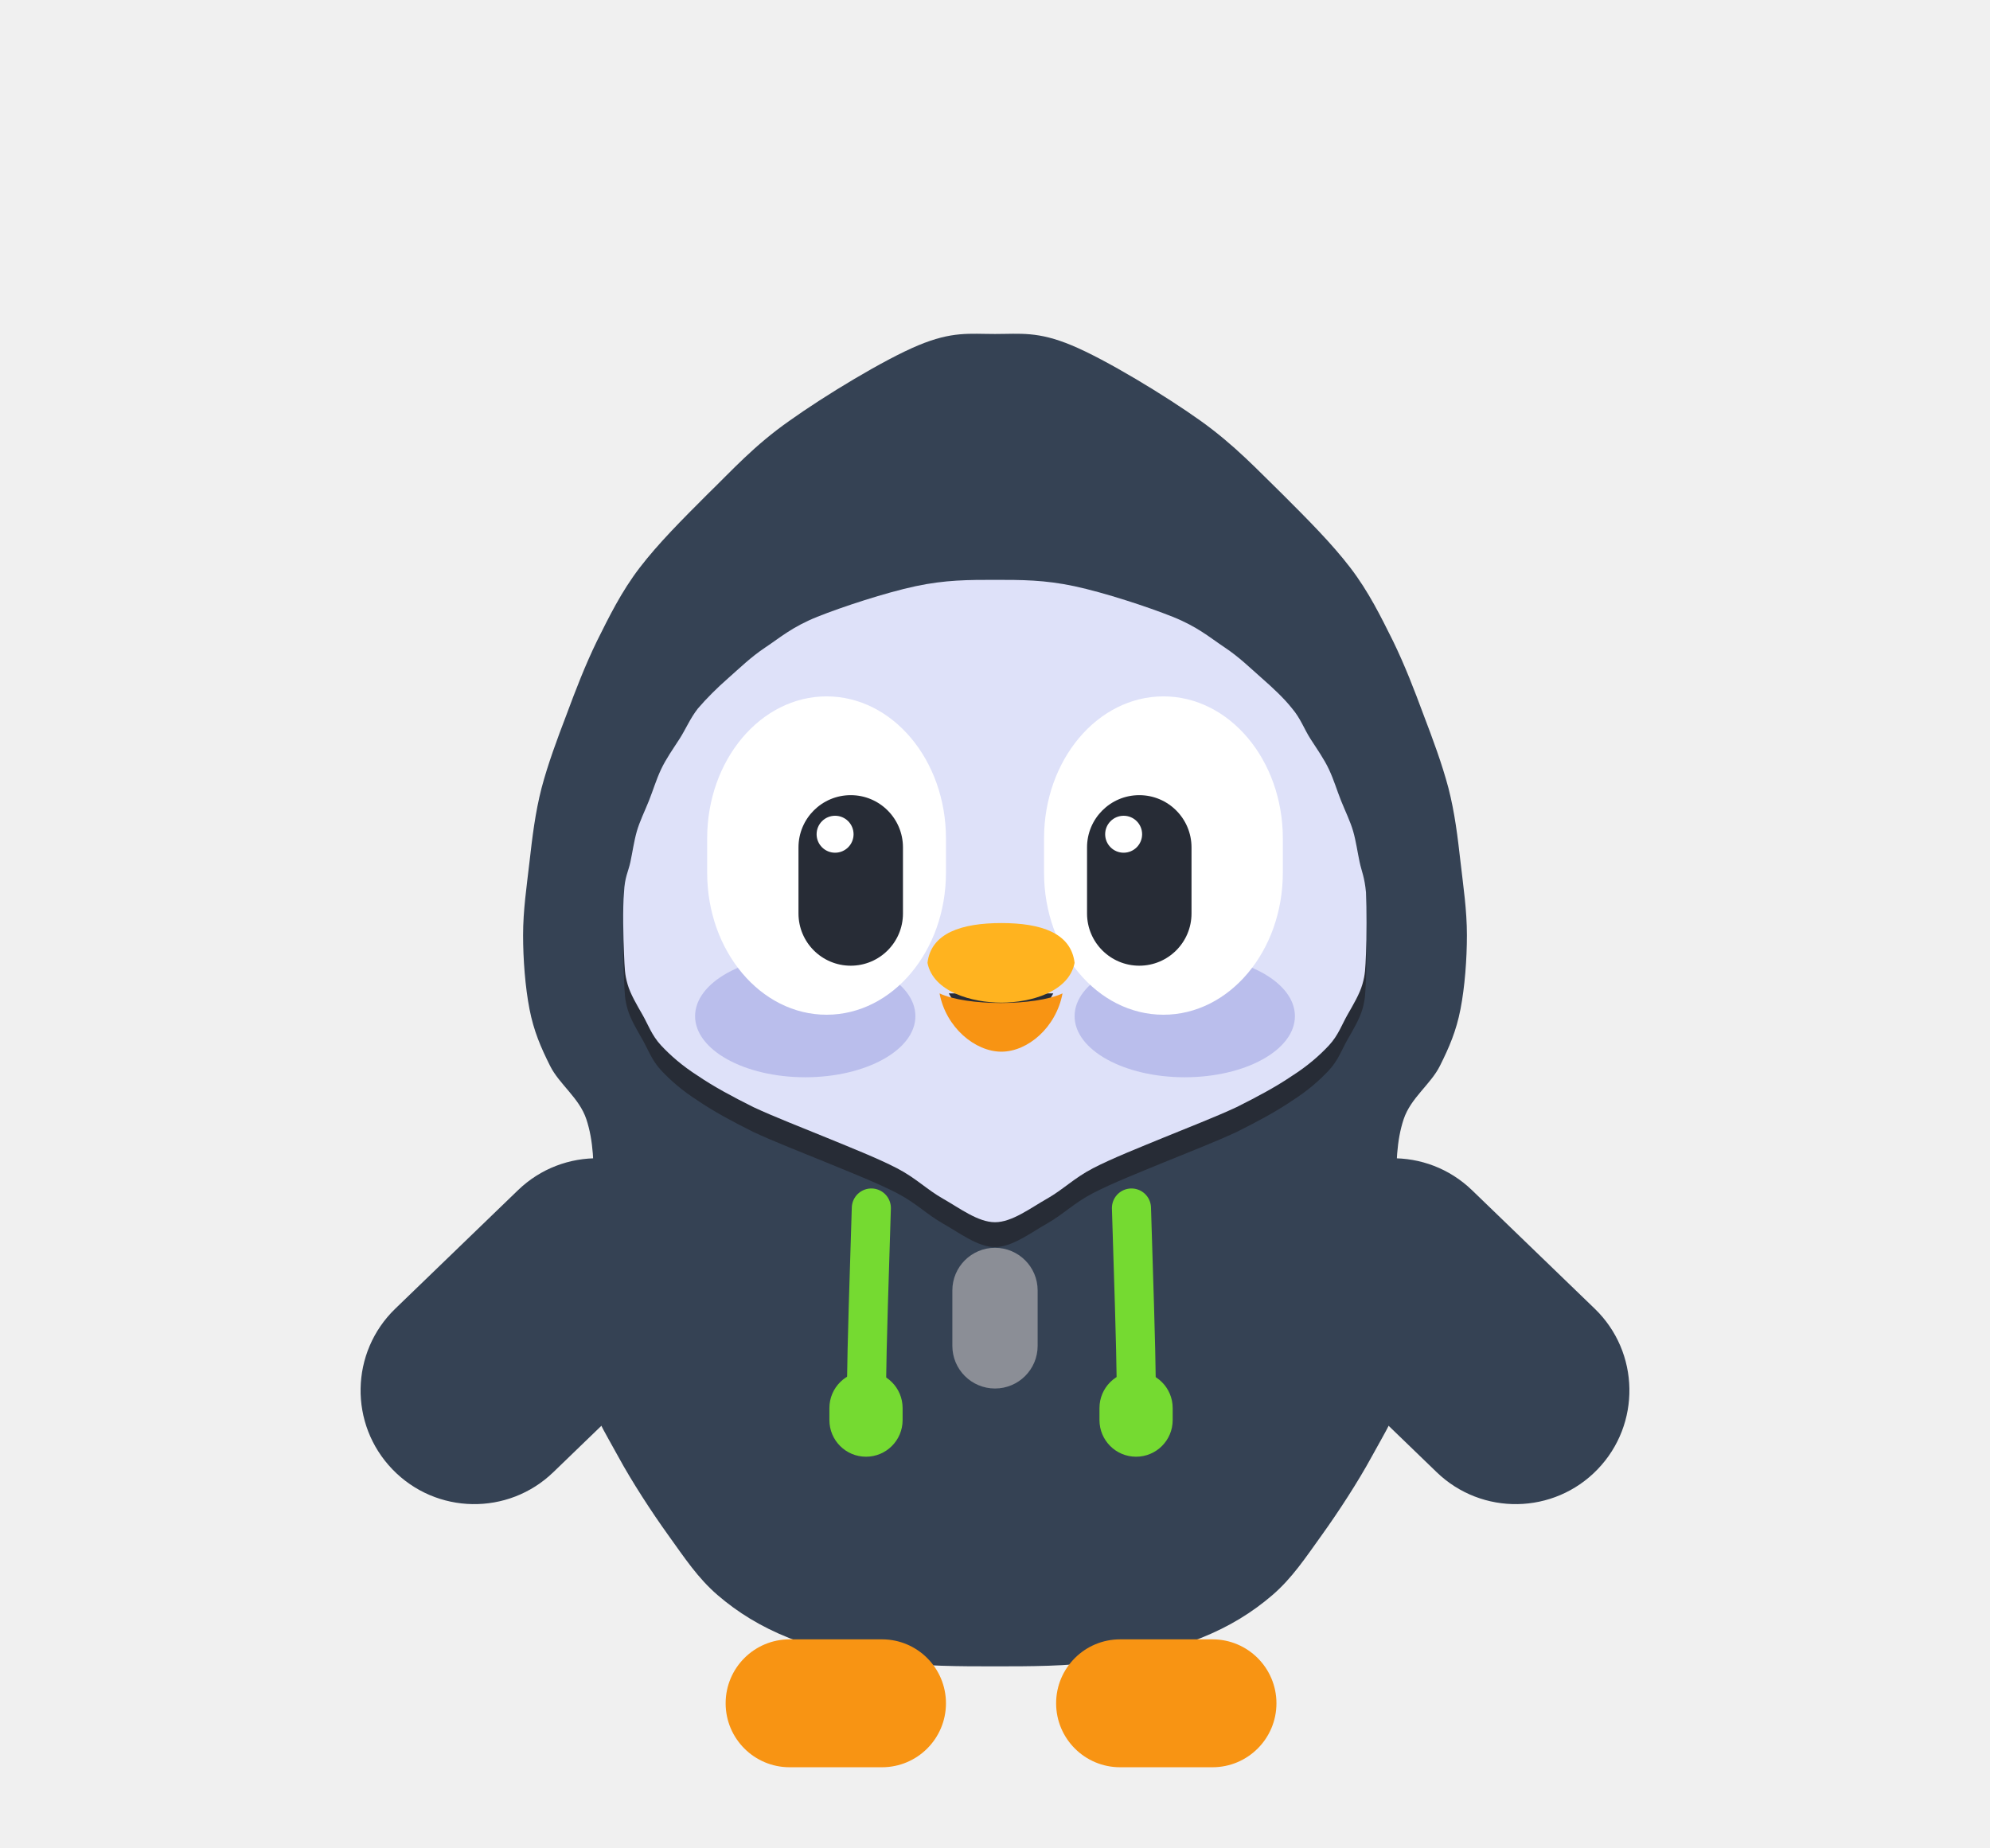
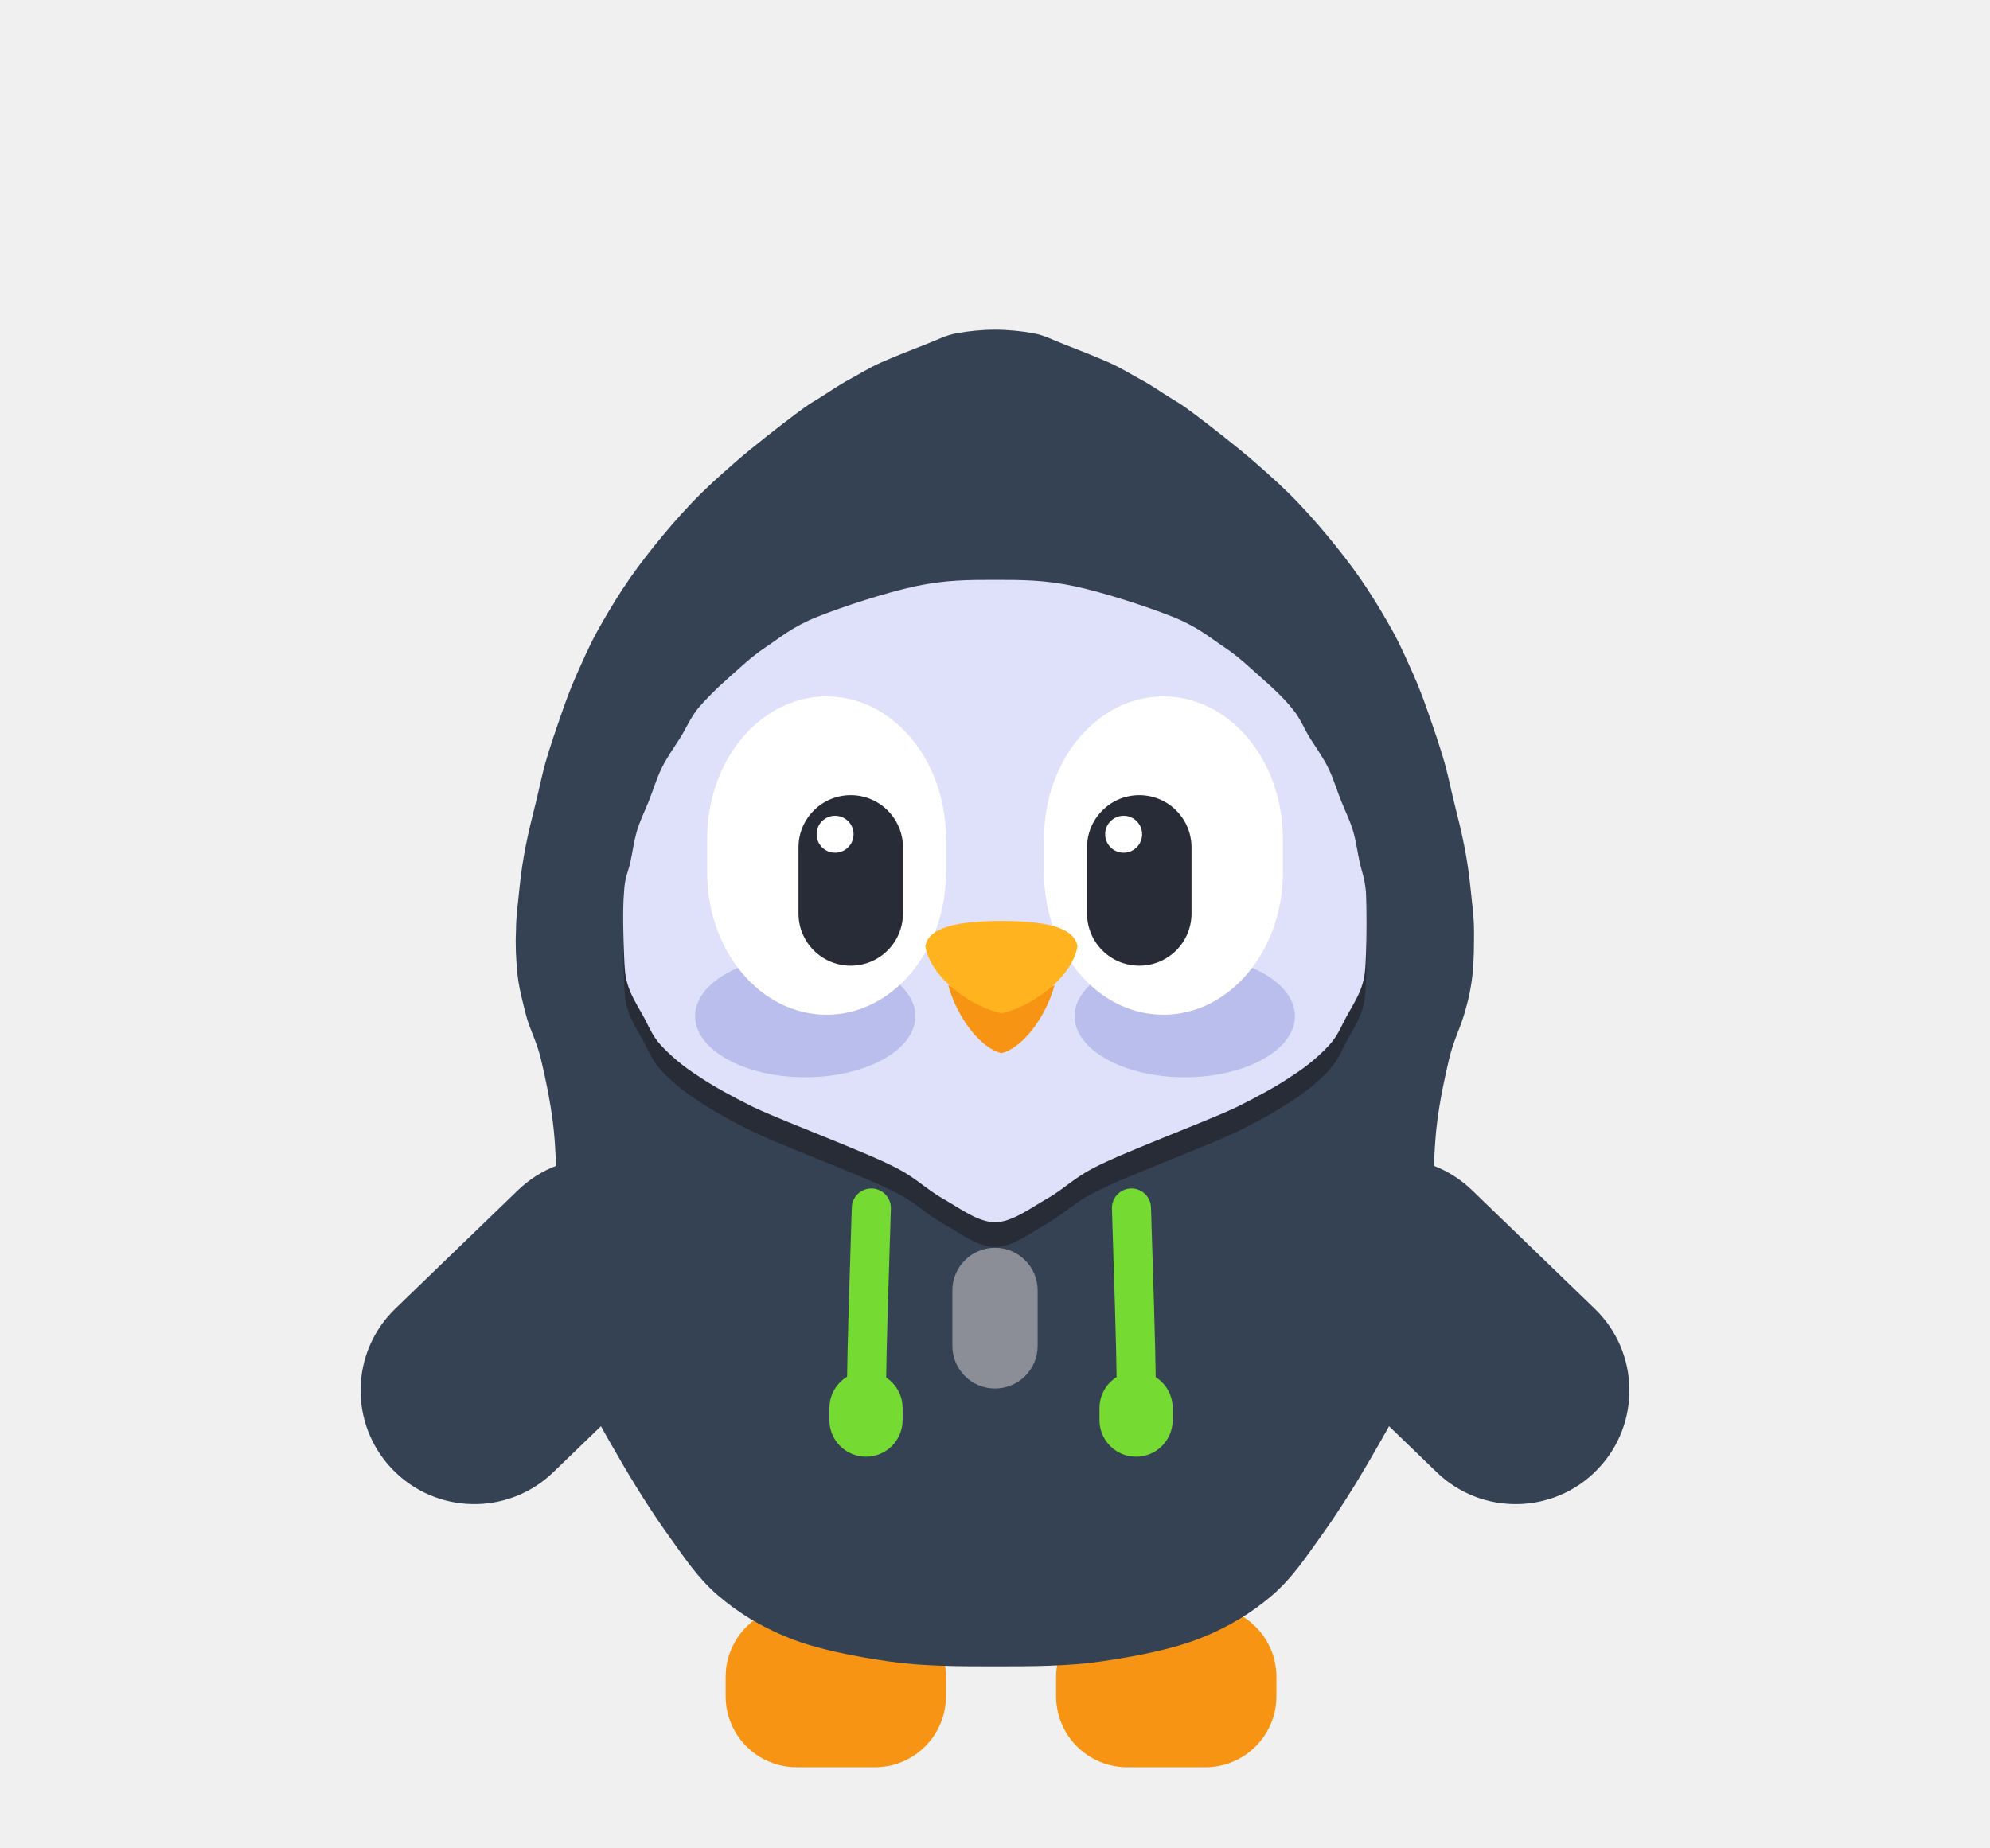
<svg xmlns="http://www.w3.org/2000/svg" viewBox="-40 -40 280 260" aria-hidden="true">
  <style>
  .byte-twinkle { transform-box: fill-box; transform-origin: center; animation: byte-twinkle 1.6s ease-in-out infinite }
  @keyframes byte-twinkle { 0%,100% { transform: scale(1) rotate(0) } 50% { transform: scale(.7) rotate(20deg) } }
  .byte-float { animation: byte-float 2.4s ease-in-out infinite }
  @keyframes byte-float { 0%,100% { transform: translateY(0) } 50% { transform: translateY(-4px) } }
  .byte-smoke { animation: byte-smoke 1.8s ease-out infinite }
  @keyframes byte-smoke { 0% { opacity: 0; transform: translateY(6px) } 25% { opacity: 1 } 100% { opacity: 0; transform: translateY(-10px) } }
  .byte-tear { animation: byte-tear 1.8s ease-in infinite }
  .byte-tear + .byte-tear { animation-delay: .6s }
  @keyframes byte-tear { 0% { opacity: 0; transform: translateY(0) } 15% { opacity: 1; transform: translateY(2px) }
    80% { opacity: 1; transform: translateY(14px) } 100% { opacity: 0; transform: translateY(18px) } }
  @media (prefers-reduced-motion: reduce) {
    .byte-twinkle, .byte-float, .byte-smoke, .byte-tear { animation: none }
    .byte-tear { transform: translateY(2px) }
  }
</style>
  <defs>
    <clipPath id="eyeL-R0">
      <rect x="59.5" y="58" width="33.6" height="44.8" rx="16.8" ry="20" />
    </clipPath>
    <clipPath id="eyeR-R0">
      <rect x="106.9" y="58" width="33.6" height="44.8" rx="16.8" ry="20" />
    </clipPath>
  </defs>
  <g>
    <g transform="translate(44 139)">
      <g transform="rotate(-44)">
        <rect x="-40" y="-16" width="56" height="32" rx="16" fill="#354254" />
      </g>
    </g>
  </g>
  <g transform="translate(200 0) scale(-1 1)">
    <g transform="translate(44 139)">
      <g transform="rotate(-44)">
        <rect x="-40" y="-16" width="56" height="32" rx="16" fill="#354254" />
      </g>
    </g>
  </g>
-   <path fill="#354254" d="M100.0 7.0 C103.6 7.0 106.0 6.6 110.8 8.6 C115.6 10.6 124.0 15.7 128.9 19.2 C133.8 22.7 137.0 26.2 140.5 29.6 C144.0 33.1 147.4 36.5 150.0 39.9 C152.6 43.3 154.3 46.8 156.0 50.2 C157.7 53.7 159.0 57.1 160.3 60.6 C161.6 64.0 162.9 67.5 163.8 70.9 C164.7 74.4 165.1 77.8 165.5 81.3 C165.9 84.8 166.4 88.1 166.4 91.6 C166.4 95.0 166.1 98.9 165.5 102.0 C164.9 105.1 163.9 107.4 162.6 110.0 C161.3 112.6 158.5 114.5 157.5 117.5 C156.5 120.5 156.4 123.9 156.5 128.0 C156.6 132.1 157.8 137.5 158.0 142.0 C158.2 146.5 158.3 151.2 157.5 155.0 C156.7 158.8 154.9 161.5 153.0 165.0 C151.1 168.5 148.3 172.8 146.0 176.0 C143.7 179.2 141.8 182.1 139.0 184.5 C136.2 186.9 133.0 188.9 129.0 190.5 C125.0 192.1 119.8 193.1 115.0 193.8 C110.2 194.5 105.0 194.5 100.0 194.5 C95.0 194.5 89.8 194.5 85.0 193.8 C80.2 193.1 75.0 192.1 71.0 190.5 C67.0 188.9 63.8 186.9 61.0 184.5 C58.2 182.1 56.3 179.2 54.0 176.0 C51.7 172.8 48.9 168.5 47.0 165.0 C45.1 161.5 43.3 158.8 42.5 155.0 C41.7 151.2 41.8 146.5 42.0 142.0 C42.2 137.5 43.4 132.1 43.5 128.0 C43.6 123.9 43.5 120.5 42.5 117.5 C41.5 114.5 38.7 112.6 37.4 110.0 C36.1 107.4 35.1 105.1 34.5 102.0 C33.9 98.9 33.6 95.0 33.6 91.6 C33.6 88.1 34.1 84.8 34.5 81.3 C34.9 77.8 35.3 74.4 36.2 70.9 C37.1 67.5 38.4 64.0 39.7 60.6 C41.0 57.1 42.3 53.7 44.0 50.2 C45.7 46.8 47.4 43.3 50.0 39.9 C52.6 36.5 56.0 33.1 59.5 29.6 C63.0 26.2 66.1 22.7 71.1 19.2 C76.0 15.7 84.4 10.6 89.2 8.6 C94.0 6.6 96.4 7.0 100.0 7.0 Z" />
+   <g fill="#F89413">
+     <rect x="62.1" y="186" width="31" height="22.7" rx="10" />
+     <rect x="108.6" y="186" width="31" height="22.7" rx="10" />
+   </g>
+   <path fill="#354254" d="M100.0 6.4 C101.8 6.4 103.8 6.6 105.4 6.9 C107.0 7.2 107.8 7.7 109.6 8.4 C111.4 9.1 114.2 10.2 116.0 11.0 C117.8 11.8 119.0 12.6 120.5 13.4 C122.0 14.2 123.4 15.2 124.7 16.0 C126.0 16.8 126.1 16.8 128.1 18.3 C130.1 19.8 134.1 22.9 136.5 25.0 C138.9 27.1 140.8 28.8 142.7 30.8 C144.6 32.8 146.4 34.9 148.0 36.9 C149.6 38.9 151.1 40.9 152.4 42.9 C153.7 44.9 154.9 46.9 156.0 48.9 C157.1 50.9 158.0 53.0 158.9 55.0 C159.8 57.0 160.5 59.0 161.2 61.0 C161.9 63.0 162.5 64.8 163.1 66.8 C163.7 68.8 164.1 70.9 164.6 72.9 C165.1 74.9 165.6 76.9 166.0 78.9 C166.4 80.9 166.7 82.9 166.9 84.9 C167.1 86.9 167.4 89.0 167.4 91.0 C167.4 93.0 167.4 95.0 167.2 97.0 C167.0 99.0 166.6 100.8 166.0 102.8 C165.4 104.8 164.5 106.5 163.9 109.0 C163.3 111.5 162.6 114.8 162.2 118.0 C161.8 121.2 161.8 124.0 161.6 128.0 C161.4 132.0 161.6 137.5 161.0 142.0 C160.4 146.5 159.3 151.2 158.0 155.0 C156.7 158.8 155.0 161.5 153.0 165.0 C151.0 168.5 148.3 172.8 146.0 176.0 C143.7 179.2 141.8 182.1 139.0 184.5 C136.2 186.9 133.0 188.9 129.0 190.5 C125.0 192.1 119.8 193.1 115.0 193.8 C110.2 194.5 105.0 194.5 100.0 194.5 C95.0 194.5 89.8 194.5 85.0 193.8 C80.2 193.1 75.0 192.1 71.0 190.5 C67.0 188.9 63.8 186.9 61.0 184.5 C58.2 182.1 56.3 179.2 54.0 176.0 C51.7 172.8 49.0 168.5 47.0 165.0 C45.0 161.5 43.3 158.8 42.0 155.0 C40.7 151.2 39.6 146.5 39.0 142.0 C38.4 137.5 38.6 132.0 38.4 128.0 C38.2 124.0 38.2 121.2 37.8 118.0 C37.4 114.8 36.7 111.5 36.1 109.0 C35.5 106.5 34.5 104.8 34.0 102.8 C33.5 100.8 33.0 99.0 32.8 97.0 C32.6 95.0 32.5 93.0 32.6 91.0 C32.6 89.0 32.9 86.9 33.1 84.9 C33.3 82.9 33.6 80.9 34.0 78.9 C34.4 76.9 34.9 74.9 35.4 72.9 C35.9 70.9 36.3 68.8 36.9 66.8 C37.5 64.8 38.1 63.0 38.8 61.0 C39.5 59.0 40.2 57.0 41.1 55.0 C42.0 53.0 42.9 50.9 44.0 48.9 C45.1 46.9 46.3 44.9 47.6 42.9 C48.9 40.9 50.4 38.9 52.0 36.9 C53.6 34.9 55.4 32.8 57.3 30.8 C59.2 28.8 61.1 27.1 63.5 25.0 C65.9 22.9 69.9 19.8 71.9 18.3 C73.9 16.8 74.0 16.8 75.3 16.0 C76.6 15.2 78.0 14.2 79.5 13.4 C81.0 12.6 82.2 11.8 84.0 11.0 C85.8 10.2 88.6 9.1 90.4 8.4 C92.2 7.7 93.0 7.2 94.6 6.9 C96.2 6.6 98.2 6.4 100.0 6.4 Z" />
  <path fill="#272C36" transform="translate(0 3.5)" d="M100.0 41.6 C103.7 41.6 107.0 41.6 111.2 42.5 C115.4 43.4 121.5 45.4 125.0 46.8 C128.5 48.2 130.2 49.7 132.3 51.1 C134.4 52.5 135.9 54.0 137.5 55.4 C139.1 56.8 140.7 58.3 141.8 59.7 C143.0 61.1 143.5 62.6 144.4 64.0 C145.3 65.4 146.3 66.8 147.0 68.3 C147.7 69.8 148.1 71.2 148.7 72.7 C149.3 74.2 150.0 75.6 150.4 77.0 C150.8 78.4 151.0 79.9 151.3 81.3 C151.6 82.7 152.0 83.4 152.2 85.6 C152.3 87.8 152.3 92.0 152.2 94.2 C152.1 96.4 152.1 97.1 151.7 98.5 C151.3 99.9 150.4 101.4 149.6 102.8 C148.8 104.2 148.3 105.7 147.0 107.1 C145.7 108.5 144.0 110.0 141.8 111.4 C139.6 112.9 137.0 114.3 134.0 115.8 C131.0 117.2 127.1 118.7 123.7 120.1 C120.3 121.5 116.5 123.0 113.8 124.4 C111.1 125.8 109.6 127.4 107.3 128.7 C105.0 130.0 102.4 132.0 100.0 132.0 C97.6 132.0 95.0 130.0 92.7 128.7 C90.4 127.4 88.9 125.8 86.2 124.4 C83.5 123.0 79.7 121.5 76.3 120.1 C72.9 118.7 69.0 117.2 66.0 115.8 C63.0 114.3 60.4 112.9 58.2 111.4 C56.0 110.0 54.3 108.5 53.0 107.1 C51.7 105.7 51.2 104.2 50.4 102.8 C49.6 101.4 48.7 99.9 48.3 98.5 C47.9 97.1 47.9 96.4 47.8 94.2 C47.7 92.0 47.6 87.8 47.8 85.6 C47.9 83.4 48.4 82.7 48.7 81.3 C49.0 79.9 49.2 78.4 49.6 77.0 C50.0 75.6 50.7 74.2 51.3 72.7 C51.9 71.2 52.3 69.8 53.0 68.3 C53.7 66.8 54.7 65.4 55.6 64.0 C56.5 62.6 57.1 61.1 58.2 59.7 C59.4 58.3 60.9 56.8 62.5 55.4 C64.1 54.0 65.6 52.5 67.7 51.1 C69.8 49.7 71.5 48.2 75.0 46.8 C78.5 45.4 84.6 43.4 88.8 42.5 C93.0 41.6 96.3 41.6 100.0 41.6 Z" />
  <path fill="#DEE1F9" d="M100.0 41.6 C103.7 41.6 107.0 41.6 111.2 42.5 C115.4 43.4 121.5 45.4 125.0 46.8 C128.5 48.2 130.2 49.7 132.3 51.1 C134.4 52.5 135.9 54.0 137.5 55.4 C139.1 56.8 140.7 58.3 141.8 59.7 C143.0 61.1 143.5 62.6 144.4 64.0 C145.3 65.4 146.3 66.8 147.0 68.3 C147.7 69.8 148.1 71.2 148.7 72.7 C149.3 74.2 150.0 75.6 150.4 77.0 C150.8 78.4 151.0 79.9 151.3 81.3 C151.6 82.7 152.0 83.4 152.2 85.6 C152.3 87.8 152.3 92.0 152.2 94.2 C152.1 96.4 152.1 97.1 151.7 98.5 C151.3 99.9 150.4 101.4 149.6 102.8 C148.8 104.2 148.3 105.7 147.0 107.1 C145.7 108.5 144.0 110.0 141.8 111.4 C139.6 112.9 137.0 114.3 134.0 115.8 C131.0 117.2 127.1 118.7 123.7 120.1 C120.3 121.5 116.5 123.0 113.8 124.4 C111.1 125.8 109.6 127.4 107.3 128.7 C105.0 130.0 102.4 132.0 100.0 132.0 C97.6 132.0 95.0 130.0 92.7 128.7 C90.4 127.4 88.9 125.8 86.2 124.4 C83.5 123.0 79.7 121.5 76.3 120.1 C72.9 118.7 69.0 117.2 66.0 115.8 C63.0 114.3 60.4 112.9 58.2 111.4 C56.0 110.0 54.3 108.5 53.0 107.1 C51.7 105.7 51.2 104.2 50.4 102.8 C49.6 101.4 48.7 99.9 48.3 98.5 C47.9 97.1 47.9 96.4 47.8 94.2 C47.7 92.0 47.6 87.8 47.8 85.6 C47.9 83.4 48.4 82.7 48.7 81.3 C49.0 79.9 49.2 78.4 49.6 77.0 C50.0 75.6 50.7 74.2 51.3 72.7 C51.9 71.2 52.3 69.8 53.0 68.3 C53.7 66.8 54.7 65.4 55.6 64.0 C56.5 62.6 57.1 61.1 58.2 59.7 C59.4 58.3 60.9 56.8 62.5 55.4 C64.1 54.0 65.6 52.5 67.7 51.1 C69.8 49.7 71.5 48.2 75.0 46.8 C78.5 45.4 84.6 43.4 88.8 42.5 C93.0 41.6 96.3 41.6 100.0 41.6 Z" />
  <g fill="#BABEEC">
    <ellipse cx="73.3" cy="103" rx="15.5" ry="8.6" />
    <ellipse cx="126.7" cy="103" rx="15.5" ry="8.6" />
  </g>
  <g>
    <rect x="59.5" y="58" width="33.6" height="44.8" rx="16.8" ry="20" fill="#FFFFFF" />
    <g clip-path="url(#eyeL-R0)">
      <g transform="translate(3.4 3.5) translate(76.3 80.4) scale(1) translate(-76.3 -80.4)">
        <rect x="68.95" y="68.4" width="14.7" height="24" rx="7.35" fill="#272C36" />
        <circle cx="74.1" cy="73.9" r="2.6" fill="#FFFFFF" />
      </g>
      <rect x="41.3" y="102.8" width="70" height="70" fill="#DEE1F9" />
      <rect x="41.3" y="-12" width="70" height="70" fill="#BABEEC" transform="rotate(0 76.3 58)" />
    </g>
  </g>
  <g>
    <rect x="106.9" y="58" width="33.6" height="44.8" rx="16.8" ry="20" fill="#FFFFFF" />
    <g clip-path="url(#eyeR-R0)">
      <g transform="translate(-3.4 3.5) translate(123.7 80.4) scale(1) translate(-123.7 -80.4)">
        <rect x="116.35" y="68.4" width="14.7" height="24" rx="7.35" fill="#272C36" />
        <circle cx="121.5" cy="73.9" r="2.6" fill="#FFFFFF" />
      </g>
      <rect x="88.7" y="102.8" width="70" height="70" fill="#DEE1F9" />
      <rect x="88.7" y="-12" width="70" height="70" fill="#BABEEC" transform="rotate(0 123.7 58)" />
    </g>
  </g>
-   <g transform="translate(0 99.8) scale(1 1) translate(0 -99.8)">
+   <g transform="translate(0 99.8) scale(1 1) translate(0 -99.8)" opacity="0">
    <path d="M93.5 99.8 L108.2 99.8 L104.8 105.8 C103.2 107.2 98.6 107.2 97 105.8 Z" fill="#272C36" />
    <ellipse cx="100.9" cy="104.8" rx="4.4" ry="2" fill="#FA779B" />
  </g>
-   <path d="M92.2 99.8 C96 101.6 105.6 101.6 109.5 99.8 C108.6 104.6 104.6 108 100.9 108 C97.2 108 93.1 104.6 92.2 99.8 Z" fill="#F89413" transform="translate(0 0)" />
-   <path d="M90.5 95.5 C91 91.3 95.3 89.9 100.9 89.9 C106.5 89.9 110.7 91.3 111.2 95.5 C110.4 99.6 105 101.1 100.9 101.1 C96.8 101.1 91.3 99.6 90.5 95.5 Z" fill="#FFB31F" />
+   <path d="M93.4 98.6 C96.6 100.6 105.2 100.6 108.4 98.6 C107 103.6 103.6 107.6 100.9 108.2 C98.2 107.6 94.8 103.6 93.4 98.6 Z" fill="#F89413" transform="translate(0 0)" />
+   <path d="M90.2 93.2 C90.6 90.4 95 89.6 100.9 89.6 C106.8 89.6 111.2 90.4 111.6 93.2 C110.8 97.8 104.8 101.8 100.9 102.6 C97 101.8 91 97.8 90.2 93.2 Z" fill="#FFB31F" />
  <g stroke="#75DA31" stroke-width="5.5" stroke-linecap="round" fill="none">
    <path d="M82.6 130 C82.3 140 82 148 81.9 156" />
    <path d="M119.2 130 C119.5 140 119.8 148 119.9 156" />
  </g>
  <g fill="#75DA31">
    <rect x="76.7" y="153" width="10.3" height="12" rx="5.15" />
    <rect x="114.7" y="153" width="10.3" height="12" rx="5.15" />
  </g>
  <rect x="94" y="135.6" width="12" height="19.8" rx="6" fill="#8B8E96" />
-   <g fill="#F89413">
-     <rect x="62.1" y="190.7" width="31" height="18" rx="9" />
-     <rect x="108.6" y="190.7" width="31" height="18" rx="9" />
-   </g>
</svg>
